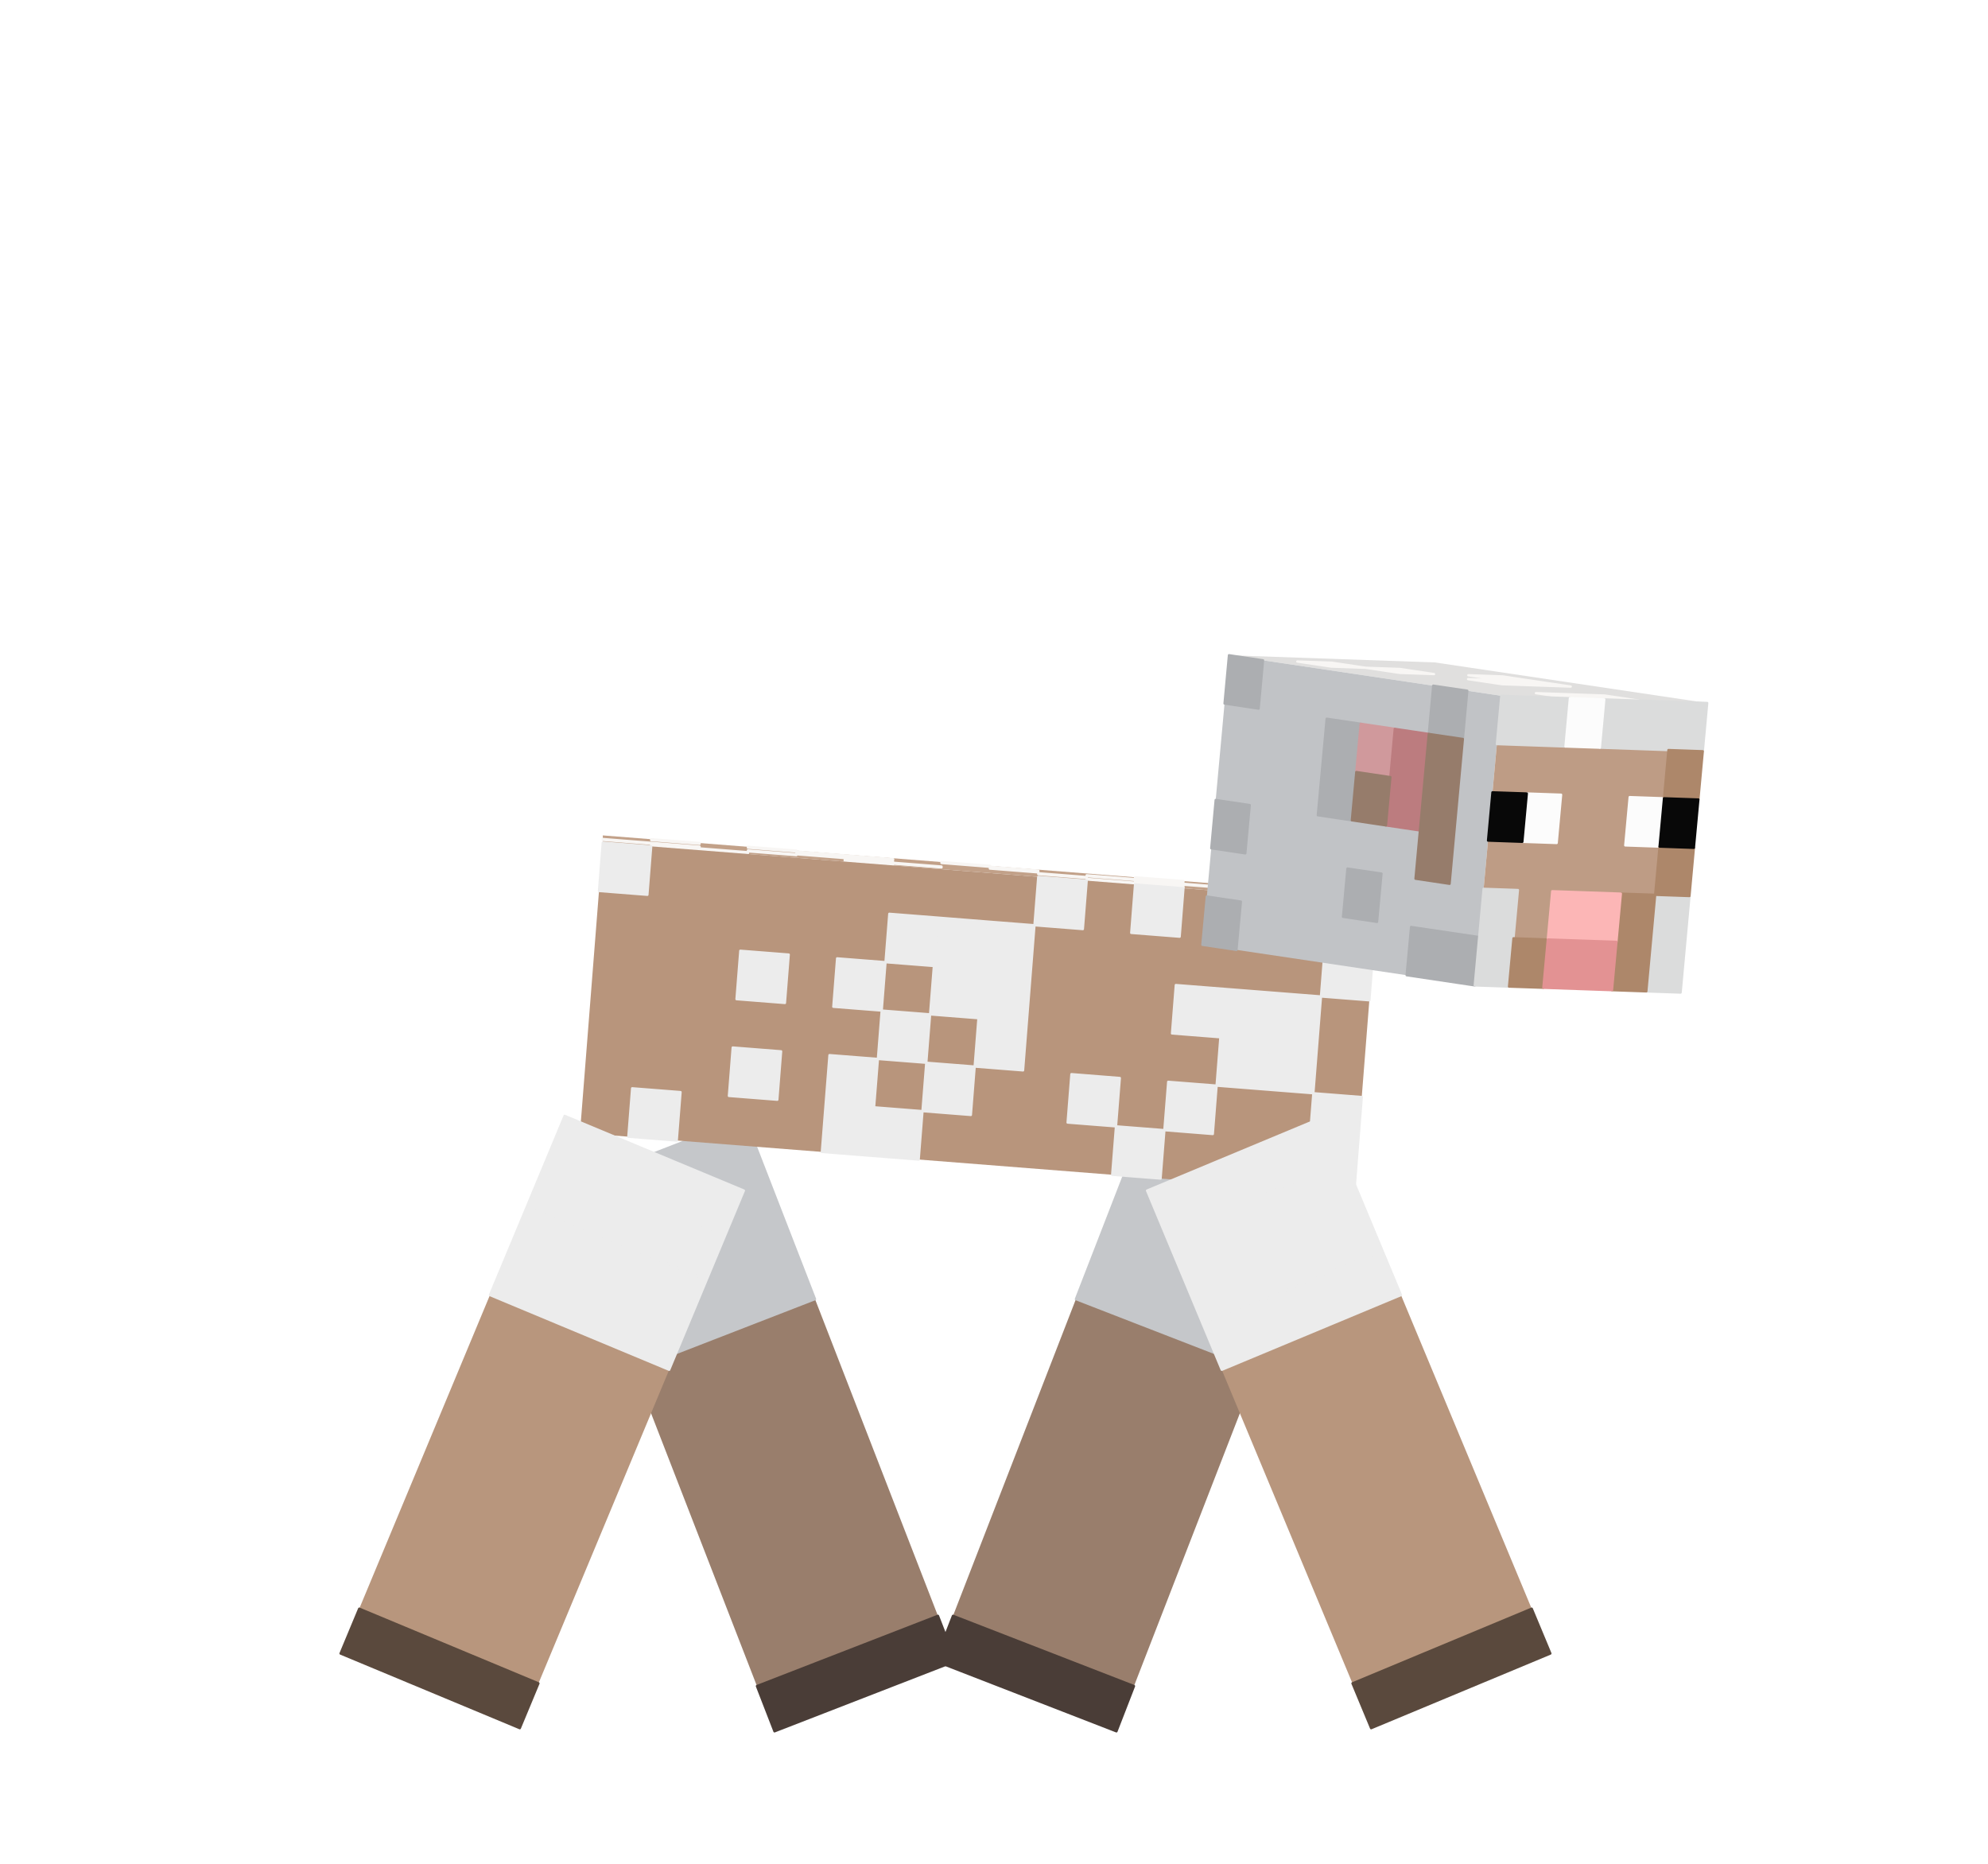
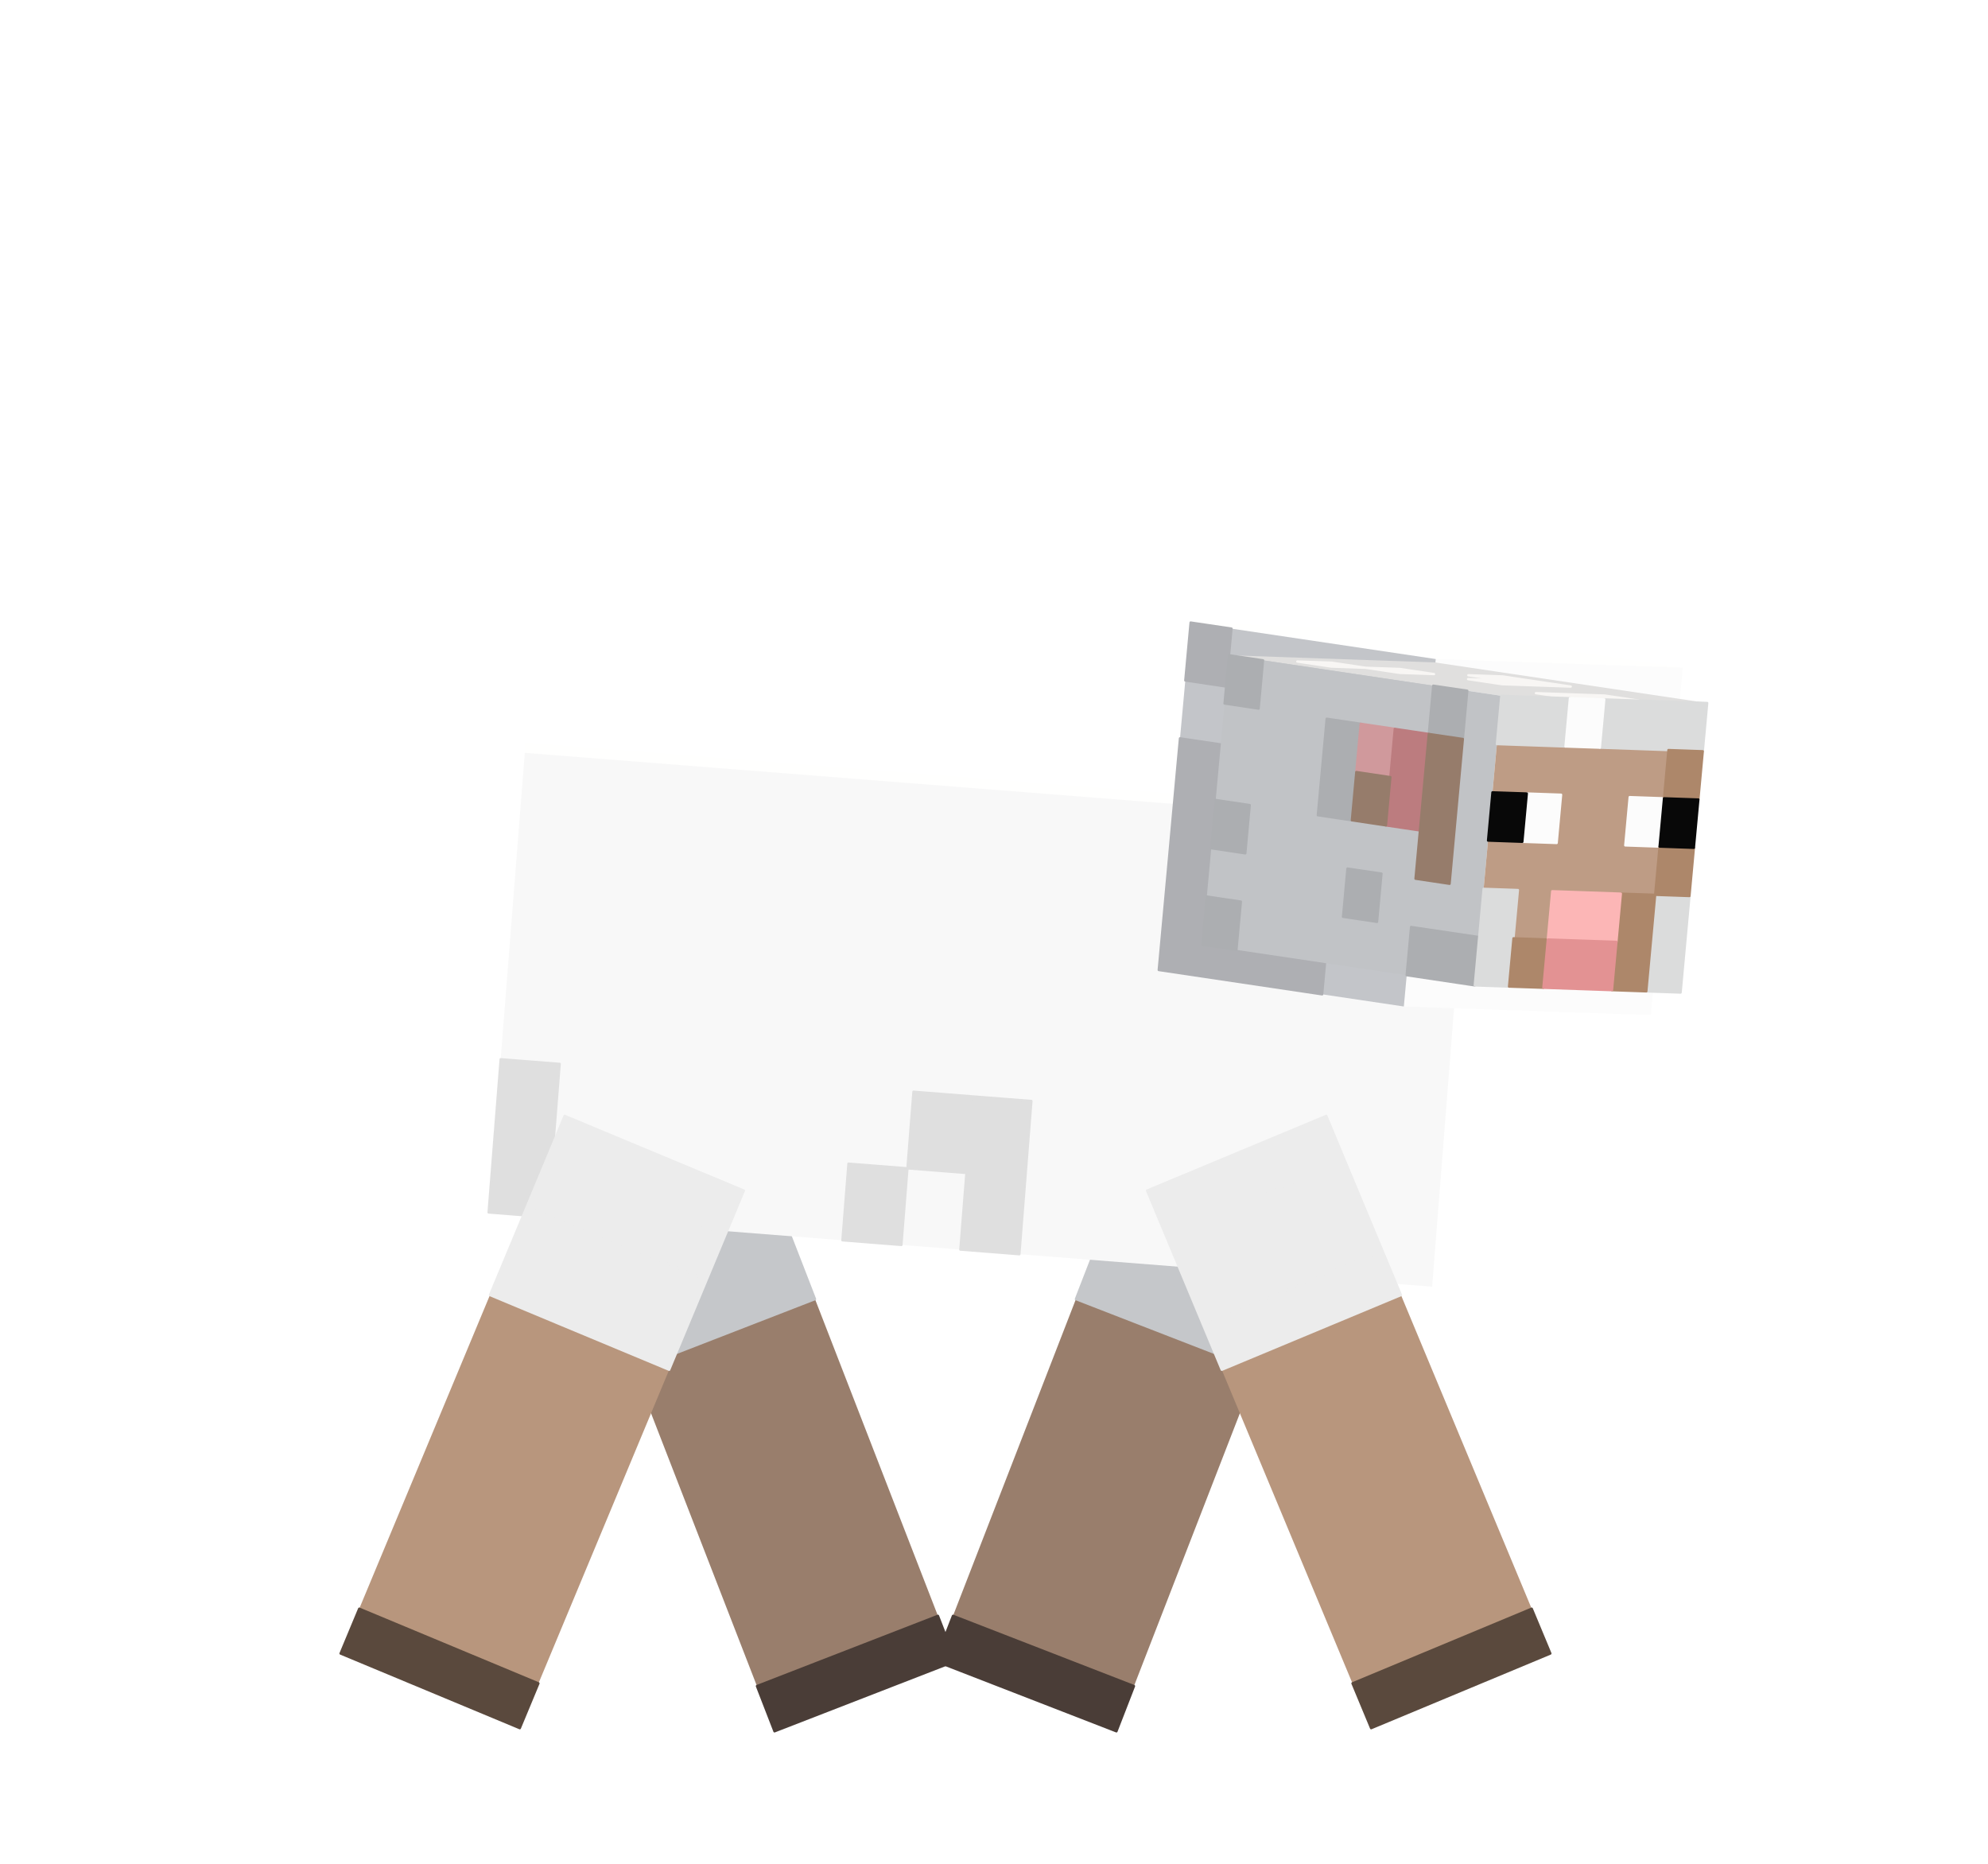
<svg xmlns="http://www.w3.org/2000/svg" viewBox="0 0 512 480" width="512" height="480" role="img" aria-labelledby="walk-2-title">
  <g id="sheep">
    <g id="leg-hind-left" aria-label="Hind left leg">
      <g class="face" data-face="nx">
        <path fill="#997e6c" d="M145.19 306.05L191.81 287.95L246.08 427.79L199.47 445.88Z" />
        <path fill="#c5c7ca" stroke="#c5c7ca" stroke-width=".6" stroke-linejoin="round" d="M145.19 306.05L191.81 287.95L196.33 299.61L149.72 317.7ZM149.72 317.7L196.33 299.61L200.85 311.26L154.24 329.35ZM154.24 329.35L200.85 311.26L205.37 322.91L158.76 341.01ZM158.76 341.01L205.37 322.91L209.9 334.57L163.29 352.66Z" />
        <path fill="#4a3d37" stroke="#4a3d37" stroke-width=".6" stroke-linejoin="round" d="M194.95 434.23L241.56 416.14L246.08 427.79L199.47 445.88Z" />
      </g>
    </g>
    <g id="leg-front-left" aria-label="Front left leg">
      <g class="face" data-face="nx">
        <path fill="#997e6c" d="M295.19 287.95L341.81 306.05L287.53 445.88L240.92 427.79Z" />
        <path fill="#c5c7ca" stroke="#c5c7ca" stroke-width=".6" stroke-linejoin="round" d="M295.19 287.95L341.81 306.05L337.28 317.7L290.67 299.61ZM290.67 299.61L337.28 317.7L332.76 329.35L286.15 311.26ZM286.15 311.26L332.76 329.35L328.24 341.01L281.63 322.91ZM281.63 322.91L328.24 341.01L323.71 352.66L277.1 334.57Z" />
        <path fill="#4a3d37" stroke="#4a3d37" stroke-width=".6" stroke-linejoin="round" d="M245.44 416.14L292.05 434.23L287.53 445.88L240.92 427.79Z" />
      </g>
    </g>
    <g id="body" aria-label="Body">
      <g class="face" data-face="back">
        <path fill="#c2a189" d="M354.63 230.84L354.63 232.69L155.25 217L155.25 215.15Z" />
        <path fill="#f8f6f4" stroke="#f8f6f4" stroke-width=".6" stroke-linejoin="round" d="M342.17 230.78L342.17 231.25L329.71 230.27L329.71 229.8ZM329.71 230.27L329.71 230.5L317.25 229.52L317.25 229.29ZM317.25 228.59L317.25 228.82L304.79 227.84L304.79 227.61ZM304.79 226.92L304.79 227.15L292.33 226.17L292.33 225.94ZM304.79 227.61L304.79 228.07L292.33 227.09L292.33 226.63ZM304.79 228.31L304.79 228.77L292.33 227.79L292.33 227.32ZM292.33 226.4L292.33 226.63L279.87 225.65L279.87 225.42ZM292.33 227.32L292.33 227.56L279.87 226.58L279.87 226.34ZM279.87 225.88L279.87 226.11L267.4 225.13L267.4 224.9ZM267.4 224.21L267.4 224.67L254.94 223.69L254.94 223.23ZM254.94 222.99L254.94 223.23L242.48 222.25L242.48 222.01ZM242.48 223.17L242.48 223.4L230.02 222.42L230.02 222.19ZM230.02 221.27L230.02 221.5L217.56 220.52L217.56 220.28ZM230.02 221.96L230.02 222.65L217.56 221.67L217.56 220.98ZM217.56 220.28L217.56 220.52L205.1 219.54L205.1 219.3ZM217.56 220.75L217.56 220.98L205.1 220L205.1 219.77ZM205.1 219.07L205.1 219.3L192.63 218.32L192.63 218.09ZM205.1 220L205.1 220.23L192.63 219.25L192.63 219.02ZM192.63 219.48L192.63 219.71L180.17 218.73L180.17 218.5ZM180.17 217.11L180.17 217.34L167.71 216.36L167.71 216.13ZM180.17 218.04L180.17 218.27L167.71 217.29L167.71 217.06ZM180.17 218.5L180.17 218.96L167.71 217.98L167.71 217.52ZM167.71 217.06L167.71 217.29L155.25 216.31L155.25 216.08Z" />
      </g>
      <g class="face" data-face="nx">
        <path fill="#b8957c" d="M354.63 232.69L348.75 307.45L149.37 291.76L155.25 217Z" />
        <path fill="#ececec" stroke="#ececec" stroke-width=".6" stroke-linejoin="round" d="M353.65 245.15L352.67 257.61L340.21 256.63L341.19 244.17ZM350.71 282.53L348.75 307.45L336.29 306.47L338.25 281.55ZM340.21 256.63L338.25 281.55L325.79 280.57L327.75 255.65ZM329.71 230.73L328.73 243.19L316.27 242.21L317.25 229.75ZM327.75 255.65L325.79 280.57L313.33 279.59L315.29 254.67ZM315.29 254.67L314.31 267.13L301.85 266.15L302.83 253.69ZM313.33 279.59L312.35 292.05L299.88 291.06L300.87 278.61ZM304.79 228.77L303.81 241.23L291.35 240.25L292.33 227.79ZM299.88 291.06L298.9 303.52L286.44 302.54L287.42 290.08ZM288.4 277.63L287.42 290.08L274.96 289.1L275.94 276.64ZM279.87 226.81L278.88 239.27L266.42 238.29L267.4 225.83ZM266.42 238.29L263.48 275.66L251.02 274.68L253.96 237.31ZM253.96 237.31L252 262.22L239.54 261.24L241.5 236.32ZM251.02 274.68L250.04 287.14L237.58 286.16L238.56 273.7ZM241.5 236.32L240.52 248.78L228.06 247.8L229.04 235.34ZM239.54 261.24L238.56 273.7L226.1 272.72L227.08 260.26ZM237.58 286.16L236.6 298.62L224.13 297.64L225.12 285.18ZM228.06 247.8L227.08 260.26L214.62 259.28L215.6 246.82ZM226.1 272.72L224.13 297.64L211.67 296.66L213.63 271.74ZM203.13 245.84L202.15 258.3L189.69 257.32L190.67 244.86ZM201.17 270.76L200.19 283.22L187.73 282.24L188.71 269.78ZM175.27 281.26L174.29 293.72L161.83 292.74L162.81 280.28ZM167.71 217.98L166.73 230.44L154.27 229.46L155.25 217Z" />
+       </g>
+     </g>
+     <g id="wool-body" aria-label="Wool body">
+       <g class="face" data-face="back">
+         <path fill="#fffffe" d="M378.16 210.35L378.16 213.01L135.16 193.89L135.16 191.23Z" />
+       </g>
+       <g class="face" data-face="nx">
+         <path fill="#f8f8f8" d="M378.16 213.01L368.84 331.37L125.84 312.25L135.16 193.89Z" />
+         <path fill="#dfdfdf" stroke="#dfdfdf" stroke-width=".6" stroke-linejoin="round" d="M265.63 283.55L262.53 323.01L247.34 321.81L250.45 282.36ZM250.45 282.36L248.89 302.08L233.71 300.89L235.26 281.16ZM233.71 300.89L232.15 320.62L216.97 319.42L218.52 299.69ZM144.14 273.99L141.03 313.45L125.84 312.25L128.95 272.8Z" />
+       </g>
+     </g>
+     <g id="wool-head" aria-label="Wool head">
+       <g class="face" data-face="top">
+         <path fill="#fffffe" d="M306.64 160.33L370.26 162.55L433.39 171.95L369.77 169.73Z" />
+       </g>
+       <g class="face" data-face="front">
+         <path fill="#fcfcfc" d="M369.77 169.73L433.39 171.95L425.17 261.43L361.55 259.21Z" />
+       </g>
+       <g class="face" data-face="nx">
+         <path fill="#c3c5c9" d="M306.64 160.33L369.77 169.73L361.55 259.21L298.43 249.81Z" />
+         <path fill="#aeafb3" stroke="#aeafb3" stroke-width=".6" stroke-linejoin="round" d="M306.64 160.33L317.16 161.89L315.79 176.81L305.27 175.24ZM303.9 190.15L314.43 191.72L313.06 206.63L302.53 205.07ZM302.53 205.07L313.06 206.63L311.69 221.55L301.17 219.98ZM301.17 219.98L311.69 221.55L310.32 236.46L299.8 234.89ZM299.8 234.89L341.88 241.16L340.51 256.08L298.43 249.81Z" />
      </g>
    </g>
    <g id="head" aria-label="Head">
      <g class="face" data-face="top">
        <path fill="#e0dfde" d="M316.52 168.75L369.54 170.6L439.68 181.05L386.66 179.2Z" />
        <path fill="#f8f6f4" stroke="#f8f6f4" stroke-width=".6" stroke-linejoin="round" d="M334.12 170.37L342.96 170.67L351.73 171.98L342.89 171.67ZM351.73 171.98L360.56 172.29L369.33 173.6L360.49 173.29ZM378.17 173.9L387 174.21L395.77 175.52L386.93 175.21ZM378.1 174.9L395.77 175.52L404.54 176.82L386.87 176.21ZM395.57 178.51L413.24 179.13L422.01 180.43L404.33 179.82Z" />
      </g>
      <g class="face" data-face="nx">
        <path fill="#c1c3c6" d="M316.52 168.75L386.66 179.2L379.82 253.77L309.67 243.32Z" />
        <path fill="#acaeb1" stroke="#acaeb1" stroke-width=".6" stroke-linejoin="round" d="M316.52 168.75L325.29 170.06L324.15 182.49L315.38 181.18ZM369.13 176.59L377.89 177.89L376.75 190.32L367.98 189.02ZM341.68 185.1L350.45 186.4L349.31 198.83L340.54 197.53ZM340.54 197.53L349.31 198.83L348.17 211.26L339.4 209.95ZM313.1 206.03L321.86 207.34L320.72 219.77L311.96 218.46ZM347.03 223.69L355.79 224.99L354.65 237.42L345.89 236.11ZM310.82 230.89L319.58 232.2L318.44 244.62L309.67 243.32ZM363.42 238.73L380.96 241.34L379.82 253.77L362.28 251.15Z" />
        <path fill="#d0999c" stroke="#d0999c" stroke-width=".6" stroke-linejoin="round" d="M350.45 186.4L359.22 187.71L358.08 200.14L349.31 198.83Z" />
        <path fill="#bc7c7f" stroke="#bc7c7f" stroke-width=".6" stroke-linejoin="round" d="M359.22 187.71L367.98 189.02L366.84 201.44L358.08 200.14ZM358.08 200.14L366.84 201.44L365.7 213.87L356.94 212.57Z" />
        <path fill="#967c6b" stroke="#967c6b" stroke-width=".6" stroke-linejoin="round" d="M367.98 189.02L376.75 190.32L375.61 202.75L366.84 201.44ZM349.31 198.83L358.08 200.14L356.94 212.57L348.17 211.26ZM366.84 201.44L375.61 202.75L374.47 215.18L365.7 213.87ZM365.7 213.87L374.47 215.18L373.33 227.61L364.56 226.3Z" />
      </g>
      <g class="face" data-face="front">
        <path fill="#be9c85" d="M386.66 179.2L439.68 181.05L432.83 255.62L379.82 253.77Z" />
        <path fill="#dbdcdc" stroke="#dbdcdc" stroke-width=".6" stroke-linejoin="round" d="M386.66 179.2L404.33 179.82L403.19 192.25L385.52 191.63ZM413.17 180.13L439.68 181.05L438.54 193.48L412.03 192.55ZM382.1 228.91L390.93 229.22L389.79 241.65L380.96 241.34ZM426.28 230.45L435.11 230.76L433.97 243.19L425.14 242.88ZM380.96 241.34L389.79 241.65L388.65 254.08L379.82 253.77ZM425.14 242.88L433.97 243.19L432.83 255.62L424 255.31Z" />
        <path fill="#fcfcfc" stroke="#fcfcfc" stroke-width=".6" stroke-linejoin="round" d="M404.33 179.82L413.17 180.13L412.03 192.55L403.19 192.25ZM393.22 204.36L402.05 204.67L400.91 217.1L392.07 216.79ZM419.72 205.29L428.56 205.6L427.42 218.03L418.58 217.72Z" />
        <path fill="#ad876a" stroke="#ad876a" stroke-width=".6" stroke-linejoin="round" d="M429.7 193.17L438.54 193.48L437.4 205.91L428.56 205.6ZM427.42 218.03L436.25 218.34L435.11 230.76L426.28 230.45ZM417.44 230.15L426.28 230.45L425.14 242.88L416.3 242.57ZM389.79 241.65L398.63 241.96L397.49 254.38L388.65 254.08ZM416.3 242.57L425.14 242.88L424 255.31L415.16 255Z" />
        <path fill="#080808" stroke="#080808" stroke-width=".6" stroke-linejoin="round" d="M384.38 204.06L393.22 204.36L392.07 216.79L383.24 216.48ZM428.56 205.6L437.4 205.91L436.25 218.34L427.42 218.03Z" />
        <path fill="#fcb6b6" stroke="#fcb6b6" stroke-width=".6" stroke-linejoin="round" d="M399.77 229.53L417.44 230.15L416.3 242.57L398.63 241.96Z" />
        <path fill="#e39293" stroke="#e39293" stroke-width=".6" stroke-linejoin="round" d="M398.63 241.96L416.3 242.57L415.16 255L397.49 254.38Z" />
      </g>
    </g>
    <g id="leg-hind-right" aria-label="Hind right leg">
      <g class="face" data-face="nx">
        <path fill="#b8967d" d="M145.42 287.38L191.58 306.62L133.87 445.07L87.71 425.84Z" />
        <path fill="#ececec" stroke="#ececec" stroke-width=".6" stroke-linejoin="round" d="M145.42 287.38L191.58 306.62L186.77 318.16L140.62 298.92ZM140.62 298.92L186.77 318.16L181.96 329.69L135.81 310.46ZM135.81 310.46L181.96 329.69L177.15 341.23L131 322ZM131 322L177.15 341.23L172.34 352.77L126.19 333.53Z" />
        <path fill="#5a493d" stroke="#5a493d" stroke-width=".6" stroke-linejoin="round" d="M92.52 414.3L138.67 433.53L133.87 445.07L87.71 425.84Z" />
      </g>
    </g>
    <g id="leg-front-right" aria-label="Front right leg">
      <g class="face" data-face="nx">
        <path fill="#b8967d" d="M295.42 306.62L341.58 287.38L399.29 425.84L353.13 445.07Z" />
        <path fill="#ececec" stroke="#ececec" stroke-width=".6" stroke-linejoin="round" d="M295.42 306.62L341.58 287.38L346.38 298.92L300.23 318.16ZM300.23 318.16L346.38 298.92L351.19 310.46L305.04 329.69ZM305.04 329.69L351.19 310.46L356 322L309.85 341.23ZM309.85 341.23L356 322L360.81 333.53L314.66 352.77Z" />
        <path fill="#5a493d" stroke="#5a493d" stroke-width=".6" stroke-linejoin="round" d="M348.33 433.53L394.48 414.3L399.29 425.84L353.13 445.07Z" />
      </g>
    </g>
  </g>
</svg>
